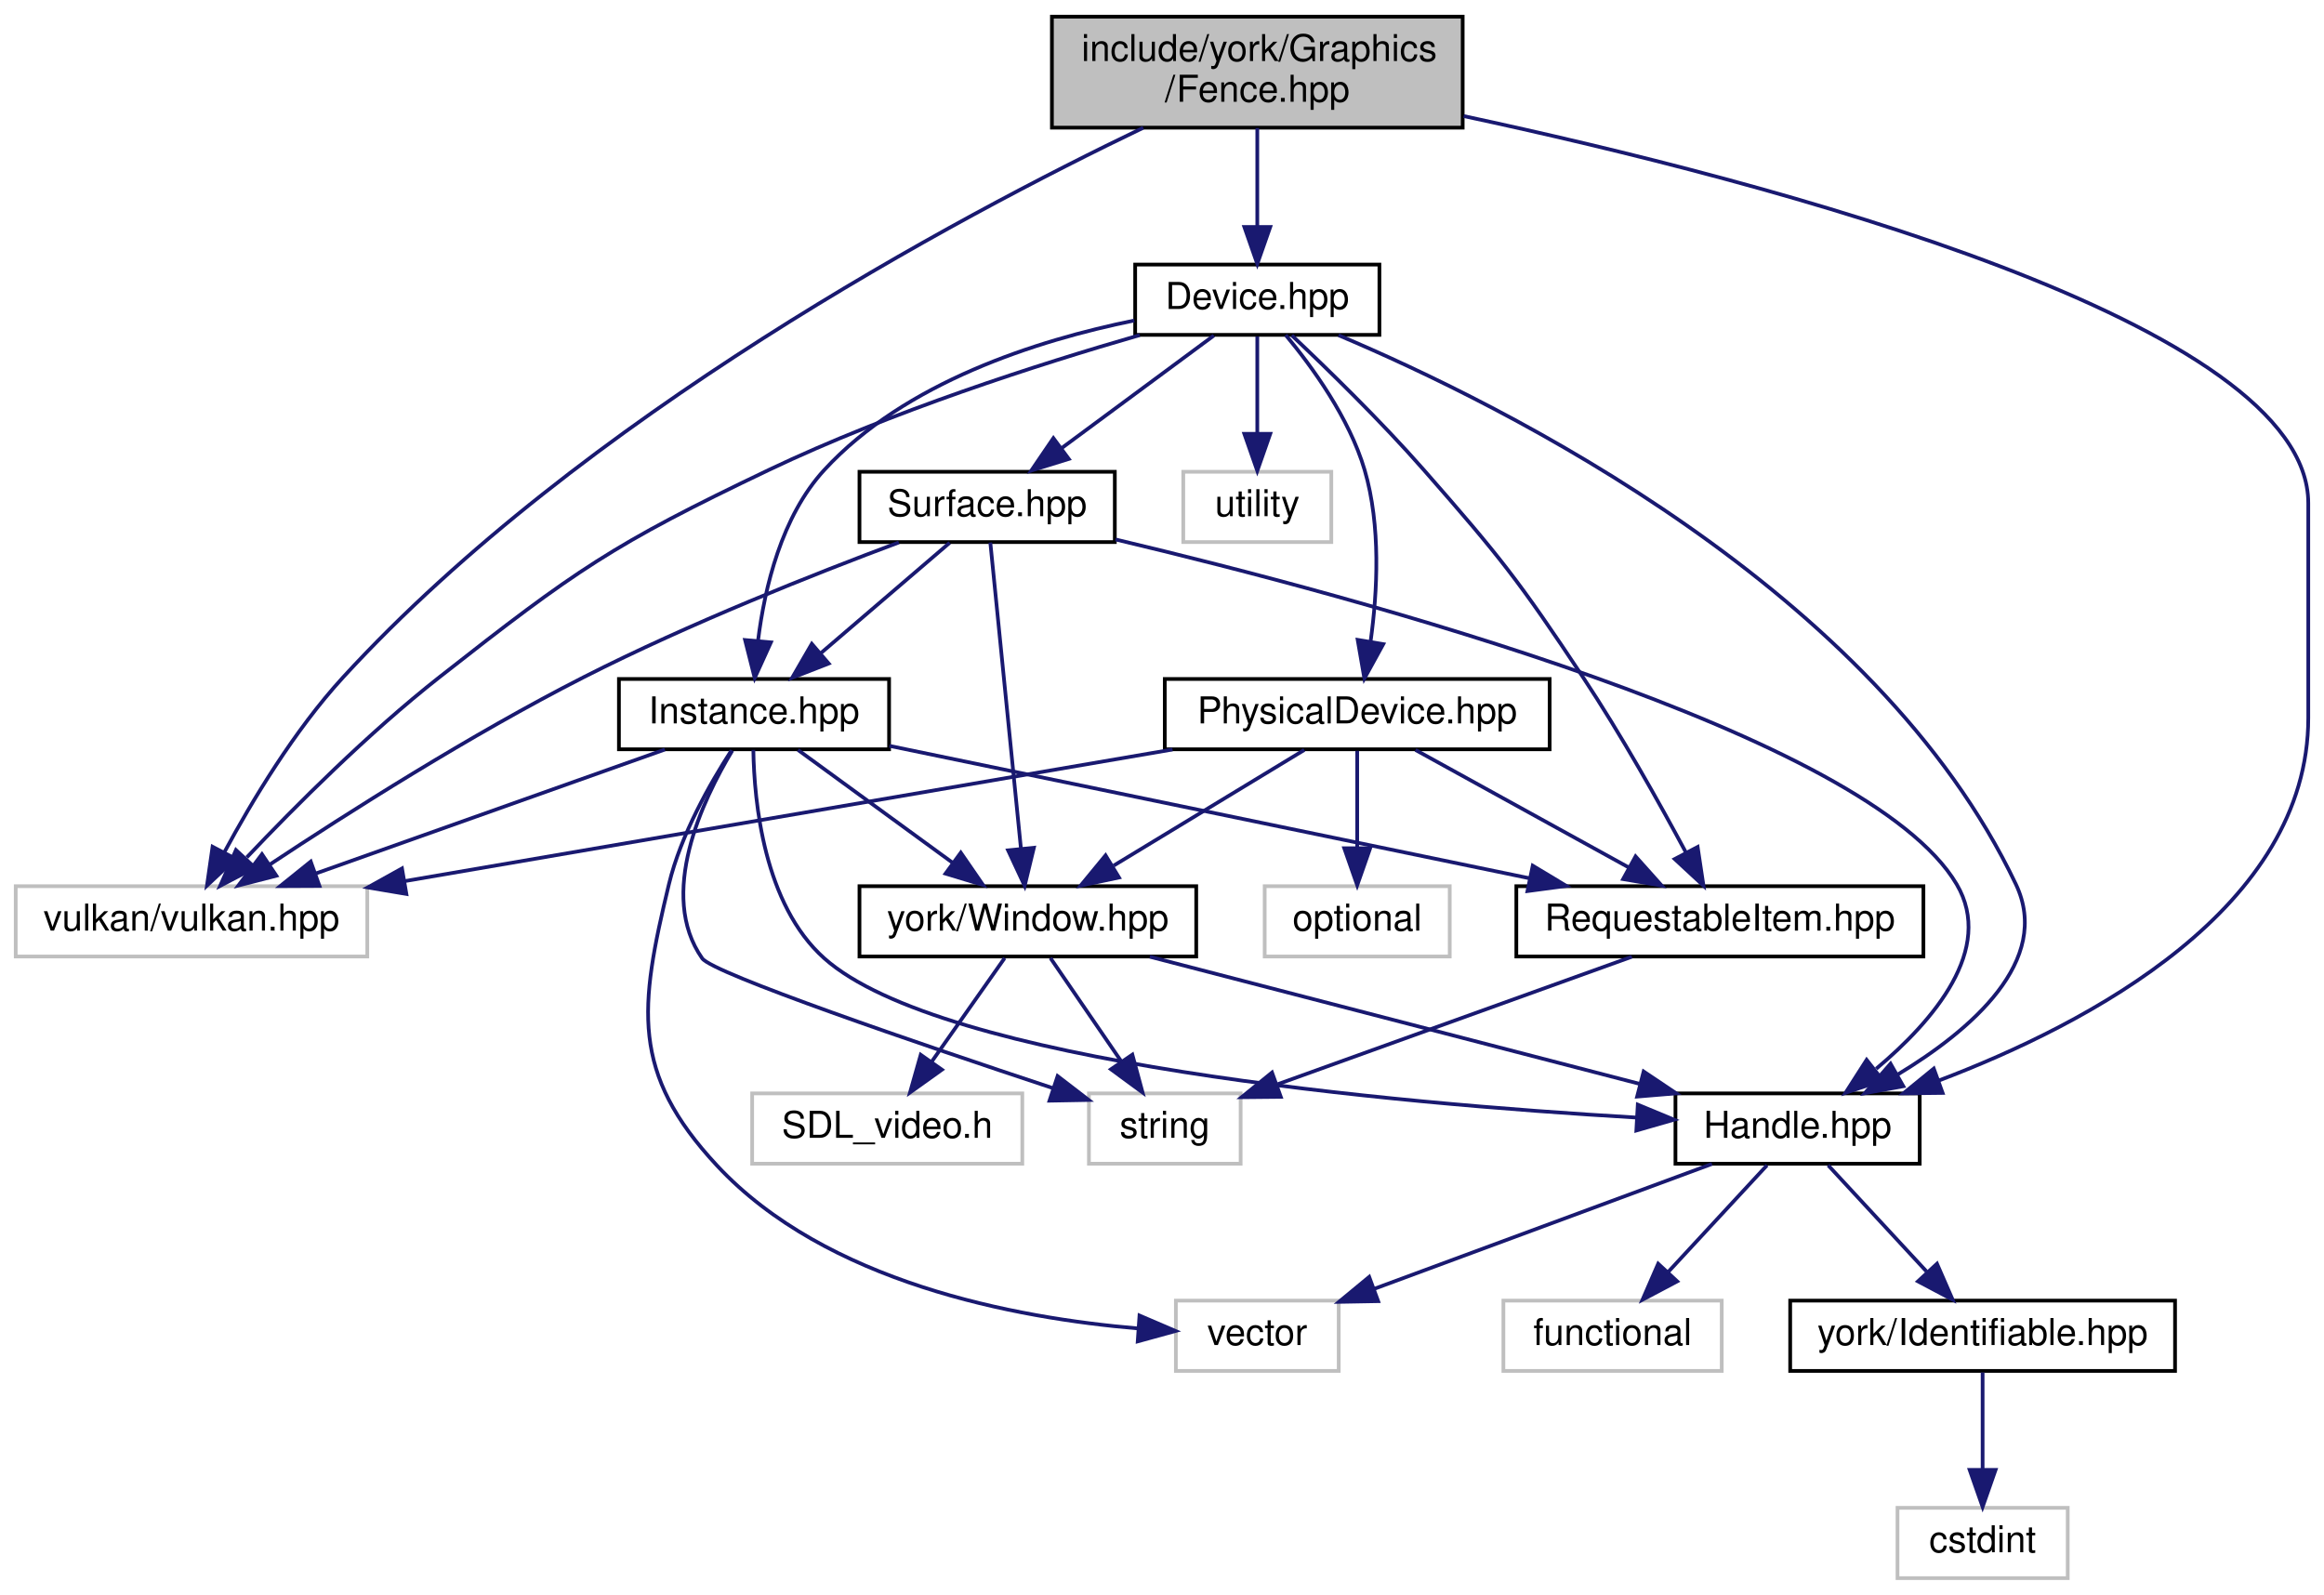
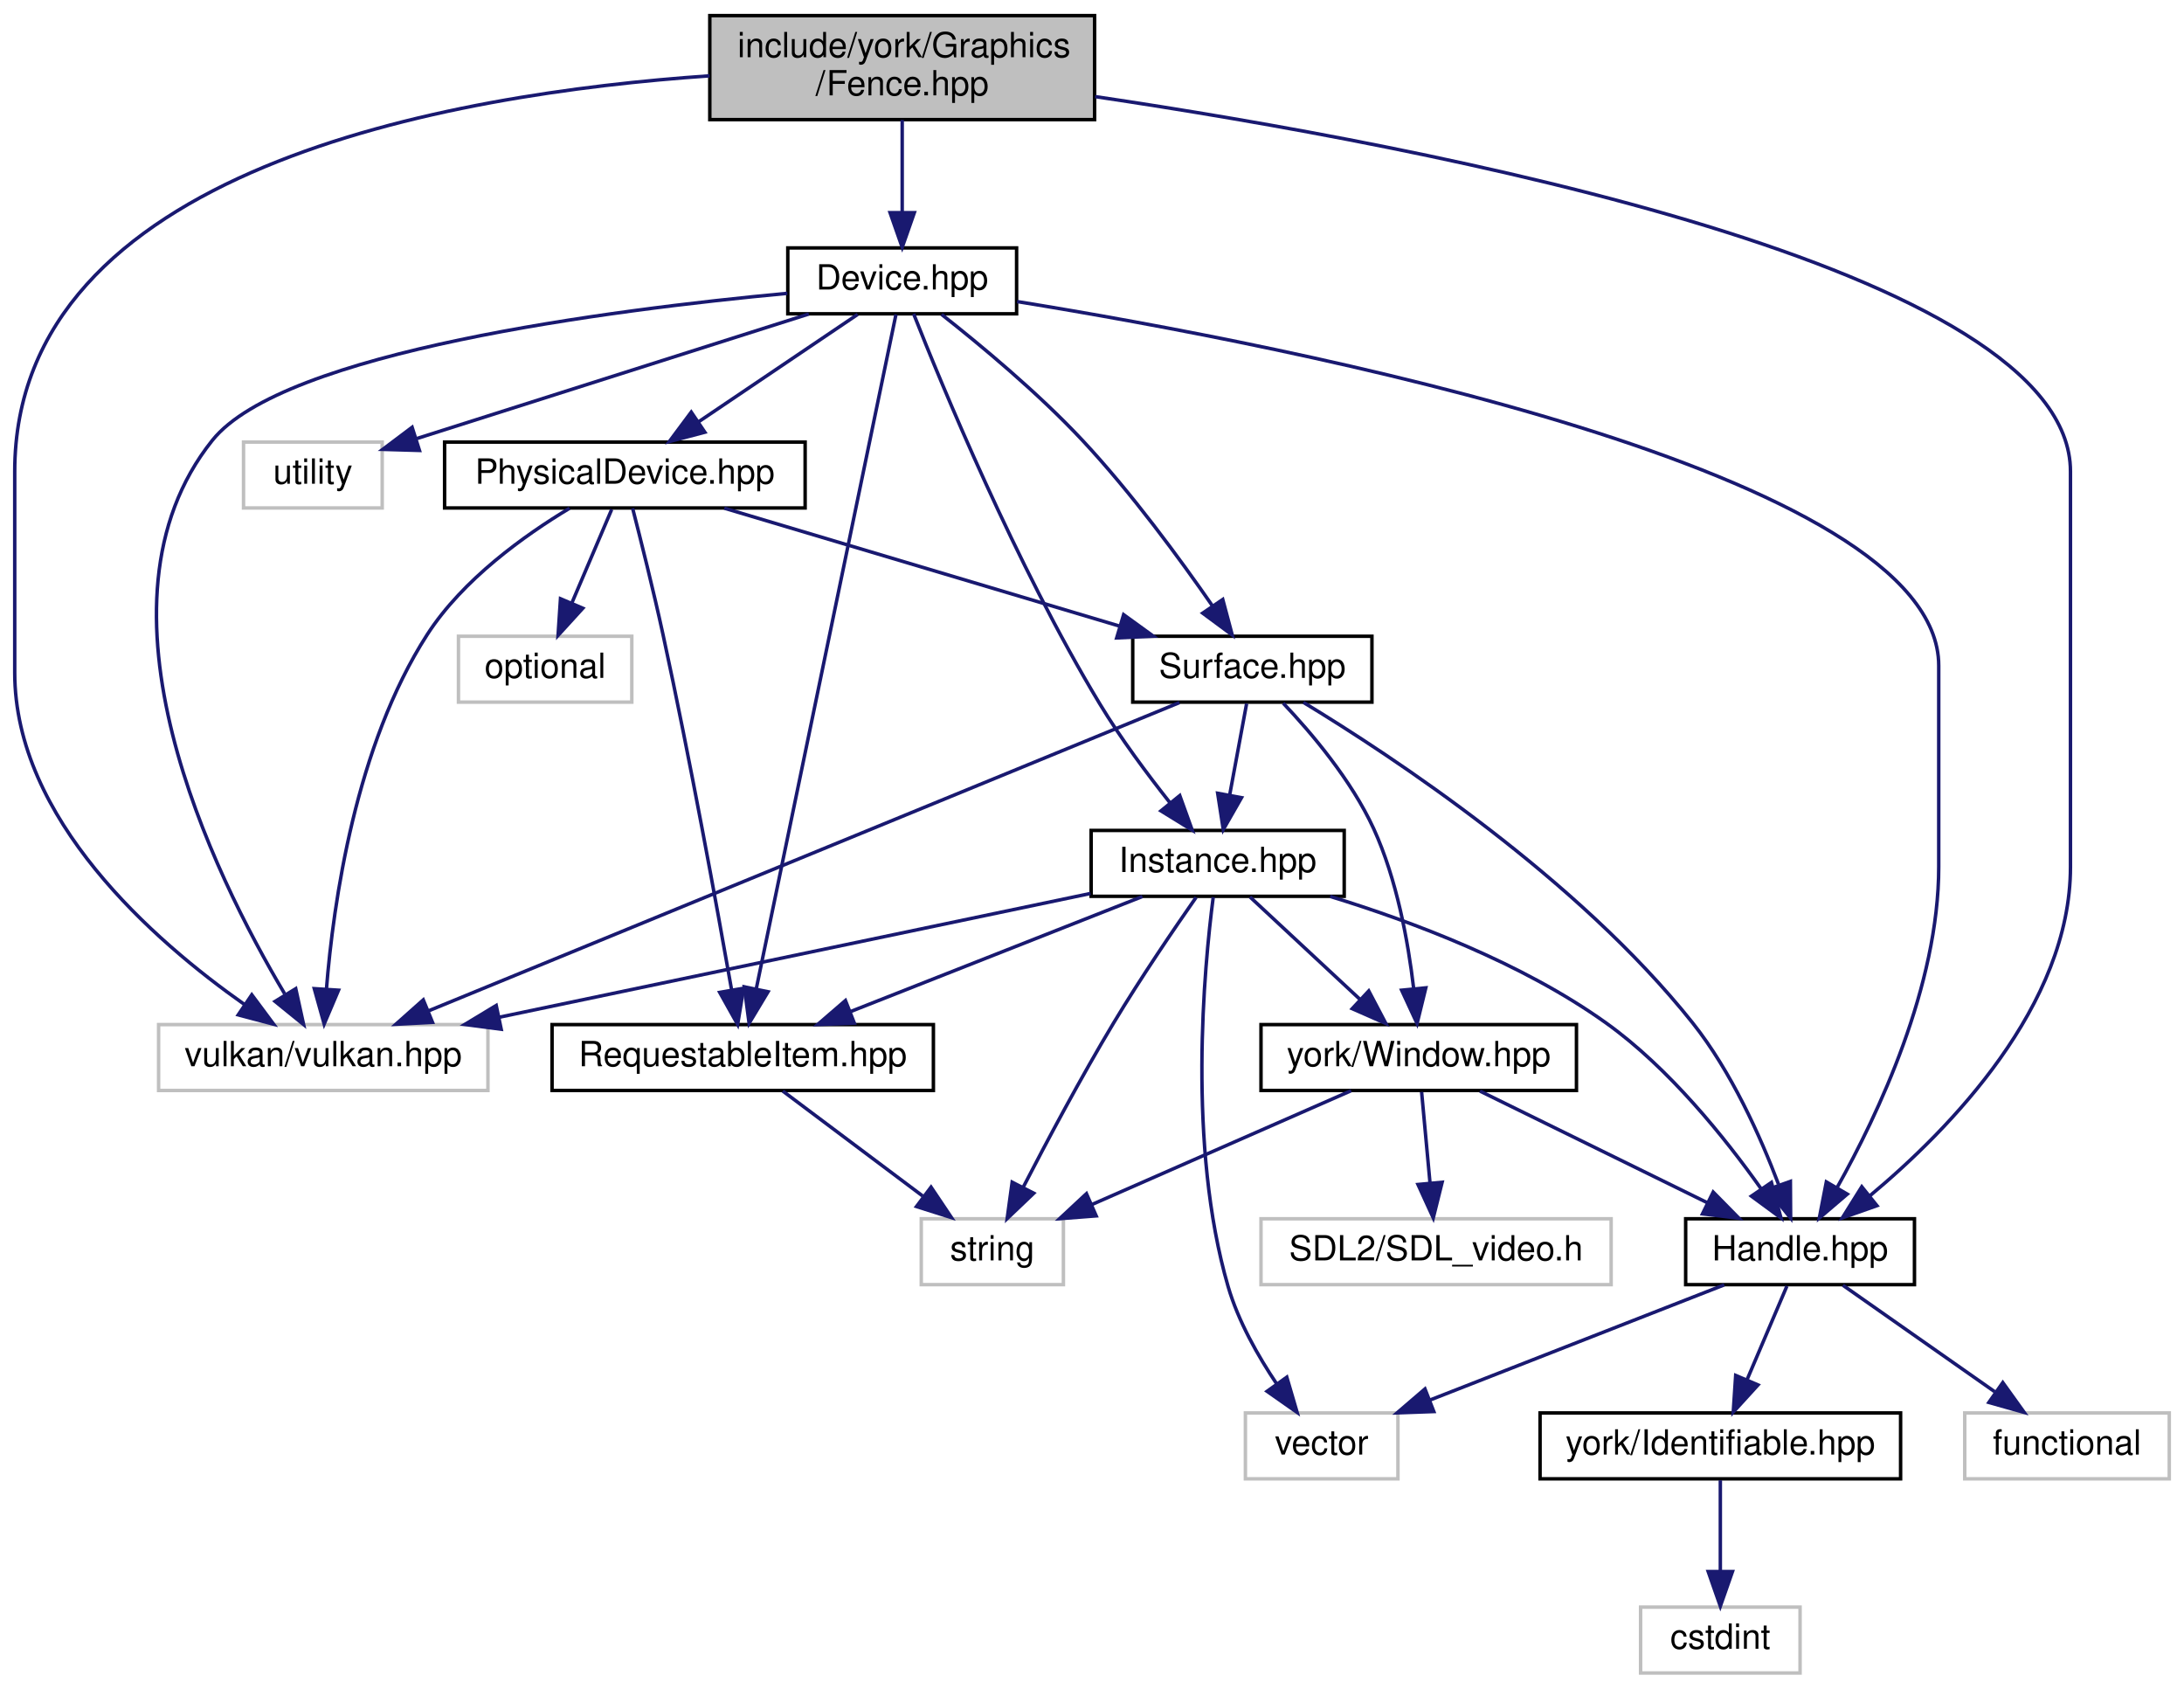
- <svg xmlns="http://www.w3.org/2000/svg" xmlns:xlink="http://www.w3.org/1999/xlink" width="628pt" height="431pt" viewBox="0.00 0.00 627.50 431.00">
-   <g id="graph0" class="graph" transform="scale(1 1) rotate(0) translate(4 427)">
+ <svg xmlns="http://www.w3.org/2000/svg" xmlns:xlink="http://www.w3.org/1999/xlink" width="630pt" height="487pt" viewBox="0.00 0.00 629.50 487.00">
+   <g id="graph0" class="graph" transform="scale(1 1) rotate(0) translate(4 483)">
    <g id="node1" class="node">
      <g id="a_node1">
        <a xlink:title=" ">
-           <polygon fill="#bfbfbf" stroke="black" points="280,-392.5 280,-422.5 391,-422.5 391,-392.5 280,-392.5" />
-           <text text-anchor="start" x="288" y="-410.5" font-family="Helvetica,sans-Serif" font-size="10.00">include/york/Graphics</text>
-           <text text-anchor="middle" x="335.5" y="-399.5" font-family="Helvetica,sans-Serif" font-size="10.00">/Fence.hpp</text>
+           <polygon fill="#bfbfbf" stroke="black" points="200.5,-448.5 200.5,-478.5 311.5,-478.5 311.5,-448.5 200.5,-448.5" />
+           <text text-anchor="start" x="208.5" y="-466.5" font-family="Helvetica,sans-Serif" font-size="10.00">include/york/Graphics</text>
+           <text text-anchor="middle" x="256" y="-455.5" font-family="Helvetica,sans-Serif" font-size="10.00">/Fence.hpp</text>
        </a>
      </g>
    </g>
    <g id="node2" class="node">
      <g id="a_node2">
        <a xlink:title=" ">
-           <polygon fill="none" stroke="#bfbfbf" points="0,-168.5 0,-187.5 95,-187.5 95,-168.5 0,-168.5" />
-           <text text-anchor="middle" x="47.5" y="-175.5" font-family="Helvetica,sans-Serif" font-size="10.00">vulkan/vulkan.hpp</text>
+           <polygon fill="none" stroke="#bfbfbf" points="41.5,-168.5 41.5,-187.5 136.5,-187.5 136.5,-168.5 41.5,-168.5" />
+           <text text-anchor="middle" x="89" y="-175.5" font-family="Helvetica,sans-Serif" font-size="10.00">vulkan/vulkan.hpp</text>
        </a>
      </g>
    </g>
    <g id="edge1" class="edge">
-       <path fill="none" stroke="midnightblue" d="M304.68,-392.47C254.21,-368.24 153.08,-314.32 88.5,-244 75.28,-229.61 63.77,-210.41 56.34,-196.61" />
-       <polygon fill="midnightblue" stroke="midnightblue" points="59.4,-194.92 51.68,-187.67 53.19,-198.16 59.4,-194.92" />
+       <path fill="none" stroke="midnightblue" d="M200.45,-461.13C125.16,-455.97 0,-434.28 0,-347 0,-347 0,-347 0,-289 0,-246.85 39.99,-211.78 66.36,-193.24" />
+       <polygon fill="midnightblue" stroke="midnightblue" points="68.38,-196.1 74.7,-187.6 64.46,-190.3 68.38,-196.1" />
    </g>
    <g id="node3" class="node">
      <g id="a_node3">
        <a xlink:href="_handle_8hpp.html" target="_top" xlink:title="Contains the declarations for the Handle classes which form the basis of our Vulkan implementation.">
-           <polygon fill="none" stroke="black" points="448.5,-112.5 448.5,-131.5 514.5,-131.5 514.5,-112.5 448.5,-112.5" />
-           <text text-anchor="middle" x="481.5" y="-119.5" font-family="Helvetica,sans-Serif" font-size="10.00">Handle.hpp</text>
+           <polygon fill="none" stroke="black" points="482,-112.5 482,-131.5 548,-131.5 548,-112.5 482,-112.5" />
+           <text text-anchor="middle" x="515" y="-119.5" font-family="Helvetica,sans-Serif" font-size="10.00">Handle.hpp</text>
        </a>
      </g>
    </g>
    <g id="edge2" class="edge">
-       <path fill="none" stroke="midnightblue" d="M391.27,-395.63C473.98,-377.9 619.5,-339.77 619.5,-291 619.5,-291 619.5,-291 619.5,-233 619.5,-181.66 560.37,-150.4 519.53,-134.93" />
-       <polygon fill="midnightblue" stroke="midnightblue" points="520.69,-131.63 510.09,-131.51 518.3,-138.21 520.69,-131.63" />
+       <path fill="none" stroke="midnightblue" d="M311.65,-455.14C407.37,-440.92 593,-405.76 593,-347 593,-347 593,-347 593,-233 593,-192.97 558.2,-157.34 535.09,-138.09" />
+       <polygon fill="midnightblue" stroke="midnightblue" points="537.18,-135.28 527.19,-131.76 532.8,-140.74 537.18,-135.28" />
    </g>
    <g id="node8" class="node">
      <g id="a_node8">
        <a xlink:href="_device_8hpp.html" target="_top" xlink:title=" ">
-           <polygon fill="none" stroke="black" points="302.5,-336.5 302.5,-355.5 368.5,-355.5 368.5,-336.5 302.5,-336.5" />
-           <text text-anchor="middle" x="335.5" y="-343.5" font-family="Helvetica,sans-Serif" font-size="10.00">Device.hpp</text>
+           <polygon fill="none" stroke="black" points="223,-392.5 223,-411.5 289,-411.5 289,-392.5 223,-392.5" />
+           <text text-anchor="middle" x="256" y="-399.5" font-family="Helvetica,sans-Serif" font-size="10.00">Device.hpp</text>
        </a>
      </g>
    </g>
    <g id="edge7" class="edge">
-       <path fill="none" stroke="midnightblue" d="M335.5,-392.4C335.5,-384.47 335.5,-374.46 335.5,-365.86" />
-       <polygon fill="midnightblue" stroke="midnightblue" points="339,-365.66 335.5,-355.66 332,-365.66 339,-365.66" />
+       <path fill="none" stroke="midnightblue" d="M256,-448.4C256,-440.47 256,-430.46 256,-421.86" />
+       <polygon fill="midnightblue" stroke="midnightblue" points="259.5,-421.66 256,-411.66 252.5,-421.66 259.5,-421.66" />
    </g>
    <g id="node4" class="node">
      <g id="a_node4">
        <a xlink:title=" ">
-           <polygon fill="none" stroke="#bfbfbf" points="313.5,-56.5 313.5,-75.5 357.5,-75.5 357.5,-56.5 313.5,-56.5" />
-           <text text-anchor="middle" x="335.5" y="-63.5" font-family="Helvetica,sans-Serif" font-size="10.00">vector</text>
+           <polygon fill="none" stroke="#bfbfbf" points="355,-56.5 355,-75.5 399,-75.5 399,-56.5 355,-56.5" />
+           <text text-anchor="middle" x="377" y="-63.5" font-family="Helvetica,sans-Serif" font-size="10.00">vector</text>
        </a>
      </g>
    </g>
    <g id="edge3" class="edge">
-       <path fill="none" stroke="midnightblue" d="M458.37,-112.44C433.73,-103.33 394.58,-88.85 367.11,-78.69" />
-       <polygon fill="midnightblue" stroke="midnightblue" points="368.16,-75.35 357.57,-75.16 365.74,-81.91 368.16,-75.35" />
+       <path fill="none" stroke="midnightblue" d="M493.13,-112.44C470.22,-103.48 434.02,-89.31 408.13,-79.18" />
+       <polygon fill="midnightblue" stroke="midnightblue" points="409.35,-75.9 398.76,-75.52 406.8,-82.42 409.35,-75.9" />
    </g>
    <g id="node5" class="node">
      <g id="a_node5">
        <a xlink:title=" ">
-           <polygon fill="none" stroke="#bfbfbf" points="402,-56.5 402,-75.5 461,-75.5 461,-56.5 402,-56.5" />
-           <text text-anchor="middle" x="431.5" y="-63.5" font-family="Helvetica,sans-Serif" font-size="10.00">functional</text>
+           <polygon fill="none" stroke="#bfbfbf" points="562.5,-56.5 562.5,-75.5 621.5,-75.5 621.5,-56.5 562.5,-56.5" />
+           <text text-anchor="middle" x="592" y="-63.5" font-family="Helvetica,sans-Serif" font-size="10.00">functional</text>
        </a>
      </g>
    </g>
    <g id="edge4" class="edge">
-       <path fill="none" stroke="midnightblue" d="M473.24,-112.08C466.04,-104.3 455.39,-92.8 446.65,-83.37" />
-       <polygon fill="midnightblue" stroke="midnightblue" points="448.97,-80.71 439.6,-75.75 443.83,-85.47 448.97,-80.71" />
+       <path fill="none" stroke="midnightblue" d="M527.37,-112.32C539.16,-104.06 557.13,-91.45 571.14,-81.63" />
+       <polygon fill="midnightblue" stroke="midnightblue" points="573.48,-84.26 579.66,-75.65 569.46,-78.53 573.48,-84.26" />
    </g>
    <g id="node6" class="node">
      <g id="a_node6">
        <a xlink:href="_identifiable_8hpp.html" target="_top" xlink:title=" ">
-           <polygon fill="none" stroke="black" points="479.5,-56.5 479.5,-75.5 583.5,-75.5 583.5,-56.5 479.5,-56.5" />
-           <text text-anchor="middle" x="531.5" y="-63.5" font-family="Helvetica,sans-Serif" font-size="10.00">york/Identifiable.hpp</text>
+           <polygon fill="none" stroke="black" points="440,-56.5 440,-75.5 544,-75.5 544,-56.5 440,-56.5" />
+           <text text-anchor="middle" x="492" y="-63.5" font-family="Helvetica,sans-Serif" font-size="10.00">york/Identifiable.hpp</text>
        </a>
      </g>
    </g>
    <g id="edge5" class="edge">
-       <path fill="none" stroke="midnightblue" d="M489.76,-112.08C496.96,-104.3 507.61,-92.8 516.35,-83.37" />
-       <polygon fill="midnightblue" stroke="midnightblue" points="519.17,-85.47 523.4,-75.75 514.03,-80.71 519.17,-85.47" />
+       <path fill="none" stroke="midnightblue" d="M511.2,-112.08C508.09,-104.77 503.58,-94.18 499.71,-85.1" />
+       <polygon fill="midnightblue" stroke="midnightblue" points="502.87,-83.58 495.73,-75.75 496.43,-86.32 502.87,-83.58" />
    </g>
    <g id="node7" class="node">
      <g id="a_node7">
        <a xlink:title=" ">
-           <polygon fill="none" stroke="#bfbfbf" points="508.5,-0.5 508.5,-19.5 554.5,-19.5 554.5,-0.5 508.5,-0.5" />
-           <text text-anchor="middle" x="531.5" y="-7.5" font-family="Helvetica,sans-Serif" font-size="10.00">cstdint</text>
+           <polygon fill="none" stroke="#bfbfbf" points="469,-0.5 469,-19.5 515,-19.5 515,-0.5 469,-0.5" />
+           <text text-anchor="middle" x="492" y="-7.5" font-family="Helvetica,sans-Serif" font-size="10.00">cstdint</text>
        </a>
      </g>
    </g>
    <g id="edge6" class="edge">
-       <path fill="none" stroke="midnightblue" d="M531.5,-56.08C531.5,-49.01 531.5,-38.86 531.5,-29.99" />
-       <polygon fill="midnightblue" stroke="midnightblue" points="535,-29.75 531.5,-19.75 528,-29.75 535,-29.75" />
+       <path fill="none" stroke="midnightblue" d="M492,-56.08C492,-49.01 492,-38.86 492,-29.99" />
+       <polygon fill="midnightblue" stroke="midnightblue" points="495.5,-29.75 492,-19.75 488.5,-29.75 495.5,-29.75" />
    </g>
    <g id="edge9" class="edge">
-       <path fill="none" stroke="midnightblue" d="M303.75,-336.44C276.49,-328.57 236.5,-315.74 203.5,-300 161.32,-279.88 151.25,-272.87 114.5,-244 95.29,-228.91 75.48,-209.06 62.43,-195.28" />
-       <polygon fill="midnightblue" stroke="midnightblue" points="64.63,-192.51 55.24,-187.59 59.51,-197.28 64.63,-192.51" />
+       <path fill="none" stroke="midnightblue" d="M222.87,-398.4C171.76,-393.63 77.4,-381.53 57,-356 19.03,-308.49 57.36,-230.81 77.87,-196.38" />
+       <polygon fill="midnightblue" stroke="midnightblue" points="81.06,-197.86 83.33,-187.51 75.1,-194.19 81.06,-197.86" />
    </g>
    <g id="edge10" class="edge">
-       <path fill="none" stroke="midnightblue" d="M357.46,-336.4C402.18,-317.5 502.76,-267.6 540.5,-188 550.3,-167.34 528.35,-148.57 508.5,-136.57" />
-       <polygon fill="midnightblue" stroke="midnightblue" points="510.07,-133.44 499.65,-131.55 506.62,-139.53 510.07,-133.44" />
+       <path fill="none" stroke="midnightblue" d="M289.14,-396.03C366.99,-383.41 555,-347.14 555,-291 555,-291 555,-291 555,-233 555,-198.62 537.53,-161.63 525.68,-140.5" />
+       <polygon fill="midnightblue" stroke="midnightblue" points="528.62,-138.61 520.56,-131.73 522.58,-142.13 528.62,-138.61" />
    </g>
    <g id="node9" class="node">
      <g id="a_node9">
        <a xlink:title=" ">
-           <polygon fill="none" stroke="#bfbfbf" points="315.5,-280.5 315.5,-299.5 355.5,-299.5 355.5,-280.5 315.5,-280.5" />
-           <text text-anchor="middle" x="335.5" y="-287.5" font-family="Helvetica,sans-Serif" font-size="10.00">utility</text>
+           <polygon fill="none" stroke="#bfbfbf" points="66,-336.5 66,-355.5 106,-355.5 106,-336.5 66,-336.5" />
+           <text text-anchor="middle" x="86" y="-343.5" font-family="Helvetica,sans-Serif" font-size="10.00">utility</text>
        </a>
      </g>
    </g>
    <g id="edge8" class="edge">
-       <path fill="none" stroke="midnightblue" d="M335.5,-336.08C335.5,-329.01 335.5,-318.86 335.5,-309.99" />
-       <polygon fill="midnightblue" stroke="midnightblue" points="339,-309.75 335.5,-299.75 332,-309.75 339,-309.75" />
+       <path fill="none" stroke="midnightblue" d="M229.06,-392.44C198.23,-382.65 147.86,-366.65 115.86,-356.48" />
+       <polygon fill="midnightblue" stroke="midnightblue" points="116.75,-353.09 106.16,-353.4 114.63,-359.77 116.75,-353.09" />
    </g>
    <g id="node10" class="node">
      <g id="a_node10">
        <a xlink:href="_instance_8hpp.html" target="_top" xlink:title=" ">
-           <polygon fill="none" stroke="black" points="163,-224.5 163,-243.5 236,-243.5 236,-224.5 163,-224.5" />
-           <text text-anchor="middle" x="199.5" y="-231.5" font-family="Helvetica,sans-Serif" font-size="10.00">Instance.hpp</text>
+           <polygon fill="none" stroke="black" points="310.5,-224.5 310.5,-243.5 383.5,-243.5 383.5,-224.5 310.5,-224.5" />
+           <text text-anchor="middle" x="347" y="-231.5" font-family="Helvetica,sans-Serif" font-size="10.00">Instance.hpp</text>
        </a>
      </g>
    </g>
    <g id="edge11" class="edge">
-       <path fill="none" stroke="midnightblue" d="M302.25,-340.38C276.01,-335.04 240.31,-323.7 218.5,-300 206.94,-287.44 202.38,-268.22 200.6,-253.93" />
-       <polygon fill="midnightblue" stroke="midnightblue" points="204.07,-253.4 199.69,-243.76 197.09,-254.03 204.07,-253.4" />
+       <path fill="none" stroke="midnightblue" d="M259.3,-392.48C267.27,-372.27 288.74,-320.14 313,-280 319.01,-270.05 326.77,-259.65 333.35,-251.35" />
+       <polygon fill="midnightblue" stroke="midnightblue" points="336.07,-253.55 339.66,-243.58 330.64,-249.14 336.07,-253.55" />
    </g>
    <g id="node12" class="node">
      <g id="a_node12">
        <a xlink:href="_requestable_item_8hpp.html" target="_top" xlink:title=" ">
-           <polygon fill="none" stroke="black" points="405.5,-168.5 405.5,-187.5 515.5,-187.5 515.5,-168.5 405.5,-168.5" />
-           <text text-anchor="middle" x="460.5" y="-175.5" font-family="Helvetica,sans-Serif" font-size="10.00">RequestableItem.hpp</text>
-         </a>
-       </g>
-     </g>
-     <g id="edge27" class="edge">
-       <path fill="none" stroke="midnightblue" d="M344.82,-336.37C354.18,-327.54 368.84,-313.29 380.5,-300 401.19,-276.41 406.14,-270.14 423.5,-244 433.8,-228.48 444.18,-209.95 451.31,-196.65" />
-       <polygon fill="midnightblue" stroke="midnightblue" points="454.49,-198.11 456.07,-187.64 448.3,-194.84 454.49,-198.11" />
+           <polygon fill="none" stroke="black" points="155,-168.5 155,-187.5 265,-187.5 265,-168.5 155,-168.5" />
+           <text text-anchor="middle" x="210" y="-175.5" font-family="Helvetica,sans-Serif" font-size="10.00">RequestableItem.hpp</text>
+         </a>
+       </g>
+     </g>
+     <g id="edge31" class="edge">
+       <path fill="none" stroke="midnightblue" d="M254.2,-392.3C247.43,-359.63 223.44,-243.87 213.93,-197.96" />
+       <polygon fill="midnightblue" stroke="midnightblue" points="217.3,-196.97 211.84,-187.88 210.44,-198.39 217.3,-196.97" />
    </g>
    <g id="node15" class="node">
      <g id="a_node15">
        <a xlink:href="_physical_device_8hpp.html" target="_top" xlink:title=" ">
-           <polygon fill="none" stroke="black" points="310.5,-224.5 310.5,-243.5 414.5,-243.5 414.5,-224.5 310.5,-224.5" />
-           <text text-anchor="middle" x="362.5" y="-231.5" font-family="Helvetica,sans-Serif" font-size="10.00">PhysicalDevice.hpp</text>
+           <polygon fill="none" stroke="black" points="124,-336.5 124,-355.5 228,-355.5 228,-336.5 124,-336.5" />
+           <text text-anchor="middle" x="176" y="-343.5" font-family="Helvetica,sans-Serif" font-size="10.00">PhysicalDevice.hpp</text>
        </a>
      </g>
    </g>
    <g id="edge22" class="edge">
-       <path fill="none" stroke="midnightblue" d="M343.17,-336.46C350.28,-327.93 360.35,-314.09 364.5,-300 368.94,-284.92 367.96,-267.02 366.14,-253.82" />
-       <polygon fill="midnightblue" stroke="midnightblue" points="369.54,-252.92 364.44,-243.63 362.63,-254.07 369.54,-252.92" />
+       <path fill="none" stroke="midnightblue" d="M243.15,-392.32C230.78,-383.98 211.87,-371.21 197.26,-361.35" />
+       <polygon fill="midnightblue" stroke="midnightblue" points="199.07,-358.35 188.82,-355.65 195.15,-364.15 199.07,-358.35" />
    </g>
    <g id="node17" class="node">
      <g id="a_node17">
        <a xlink:href="_surface_8hpp.html" target="_top" xlink:title=" ">
-           <polygon fill="none" stroke="black" points="228,-280.5 228,-299.5 297,-299.5 297,-280.5 228,-280.5" />
-           <text text-anchor="middle" x="262.5" y="-287.5" font-family="Helvetica,sans-Serif" font-size="10.00">Surface.hpp</text>
-         </a>
-       </g>
-     </g>
-     <g id="edge28" class="edge">
-       <path fill="none" stroke="midnightblue" d="M323.77,-336.32C312.66,-328.11 295.76,-315.6 282.52,-305.81" />
-       <polygon fill="midnightblue" stroke="midnightblue" points="284.56,-302.97 274.44,-299.83 280.4,-308.59 284.56,-302.97" />
+           <polygon fill="none" stroke="black" points="322.5,-280.5 322.5,-299.5 391.5,-299.5 391.5,-280.5 322.5,-280.5" />
+           <text text-anchor="middle" x="357" y="-287.5" font-family="Helvetica,sans-Serif" font-size="10.00">Surface.hpp</text>
+         </a>
+       </g>
+     </g>
+     <g id="edge32" class="edge">
+       <path fill="none" stroke="midnightblue" d="M267.36,-392.32C278.33,-383.69 295.12,-369.78 308,-356 322.11,-340.9 336.09,-321.84 345.49,-308.27" />
+       <polygon fill="midnightblue" stroke="midnightblue" points="348.47,-310.11 351.2,-299.87 342.68,-306.17 348.47,-310.11" />
    </g>
    <g id="edge14" class="edge">
-       <path fill="none" stroke="midnightblue" d="M175.42,-224.44C149.96,-215.4 109.61,-201.06 81.04,-190.92" />
-       <polygon fill="midnightblue" stroke="midnightblue" points="82.07,-187.57 71.47,-187.52 79.72,-194.16 82.07,-187.57" />
+       <path fill="none" stroke="midnightblue" d="M310.31,-225.32C265.67,-215.98 190.05,-200.15 139.82,-189.64" />
+       <polygon fill="midnightblue" stroke="midnightblue" points="140.33,-186.17 129.82,-187.54 138.89,-193.02 140.33,-186.17" />
    </g>
    <g id="edge15" class="edge">
-       <path fill="none" stroke="midnightblue" d="M199.32,-224.34C199.54,-210.27 202.17,-182.55 218.5,-168 250.26,-139.7 371.83,-128.84 437.99,-124.97" />
-       <polygon fill="midnightblue" stroke="midnightblue" points="438.32,-128.46 448.11,-124.4 437.93,-121.47 438.32,-128.46" />
+       <path fill="none" stroke="midnightblue" d="M379.45,-224.47C402.98,-217.26 434.8,-205.31 459,-188 477.29,-174.92 493.48,-154.67 503.69,-140.25" />
+       <polygon fill="midnightblue" stroke="midnightblue" points="506.74,-141.98 509.49,-131.75 500.96,-138.03 506.74,-141.98" />
    </g>
    <g id="edge13" class="edge">
-       <path fill="none" stroke="midnightblue" d="M193.4,-224.19C187.75,-215.46 179.74,-201.48 176.5,-188 168.48,-154.68 166.14,-137.07 189.5,-112 218.95,-80.39 270.02,-70.79 303.28,-67.98" />
-       <polygon fill="midnightblue" stroke="midnightblue" points="303.67,-71.47 313.41,-67.29 303.19,-64.48 303.67,-71.47" />
+       <path fill="none" stroke="midnightblue" d="M345.72,-224.26C343.09,-204.02 338.22,-152.56 350,-112 352.92,-101.96 358.65,-91.87 364.08,-83.8" />
+       <polygon fill="midnightblue" stroke="midnightblue" points="366.94,-85.82 369.92,-75.66 361.25,-81.74 366.94,-85.82" />
    </g>
    <g id="node11" class="node">
      <g id="a_node11">
        <a xlink:title=" ">
-           <polygon fill="none" stroke="#bfbfbf" points="290,-112.5 290,-131.5 331,-131.5 331,-112.5 290,-112.5" />
-           <text text-anchor="middle" x="310.5" y="-119.5" font-family="Helvetica,sans-Serif" font-size="10.00">string</text>
+           <polygon fill="none" stroke="#bfbfbf" points="261.5,-112.5 261.5,-131.5 302.5,-131.5 302.5,-112.5 261.5,-112.5" />
+           <text text-anchor="middle" x="282" y="-119.5" font-family="Helvetica,sans-Serif" font-size="10.00">string</text>
        </a>
      </g>
    </g>
    <g id="edge12" class="edge">
-       <path fill="none" stroke="midnightblue" d="M193.64,-224.15C185.59,-210.79 173.42,-185.19 185.5,-168 188.36,-163.93 244.29,-144.86 280.35,-132.89" />
-       <polygon fill="midnightblue" stroke="midnightblue" points="281.54,-136.18 289.94,-129.72 279.35,-129.53 281.54,-136.18" />
+       <path fill="none" stroke="midnightblue" d="M340.77,-224.19C334.52,-215.24 324.74,-200.88 317,-188 307.53,-172.24 297.69,-153.74 290.86,-140.51" />
+       <polygon fill="midnightblue" stroke="midnightblue" points="293.95,-138.87 286.28,-131.56 287.72,-142.05 293.95,-138.87" />
    </g>
    <g id="edge16" class="edge">
-       <path fill="none" stroke="midnightblue" d="M236.07,-225.43C281.18,-216.1 358.15,-200.18 409.17,-189.62" />
-       <polygon fill="midnightblue" stroke="midnightblue" points="409.93,-193.04 419.01,-187.58 408.51,-186.18 409.93,-193.04" />
+       <path fill="none" stroke="midnightblue" d="M325.29,-224.44C302.65,-215.52 266.93,-201.44 241.25,-191.32" />
+       <polygon fill="midnightblue" stroke="midnightblue" points="242.19,-187.93 231.61,-187.52 239.63,-194.44 242.19,-187.93" />
    </g>
    <g id="node13" class="node">
      <g id="a_node13">
        <a xlink:href="_window_8hpp.html" target="_top" xlink:title=" ">
-           <polygon fill="none" stroke="black" points="228,-168.5 228,-187.5 319,-187.5 319,-168.5 228,-168.5" />
-           <text text-anchor="middle" x="273.5" y="-175.5" font-family="Helvetica,sans-Serif" font-size="10.00">york/Window.hpp</text>
+           <polygon fill="none" stroke="black" points="359.5,-168.5 359.5,-187.5 450.5,-187.5 450.5,-168.5 359.5,-168.5" />
+           <text text-anchor="middle" x="405" y="-175.5" font-family="Helvetica,sans-Serif" font-size="10.00">york/Window.hpp</text>
        </a>
      </g>
    </g>
    <g id="edge18" class="edge">
-       <path fill="none" stroke="midnightblue" d="M211.39,-224.32C222.65,-216.11 239.79,-203.6 253.21,-193.81" />
-       <polygon fill="midnightblue" stroke="midnightblue" points="255.38,-196.56 261.39,-187.83 251.25,-190.9 255.38,-196.56" />
+       <path fill="none" stroke="midnightblue" d="M356.32,-224.32C364.89,-216.34 377.81,-204.31 388.19,-194.65" />
+       <polygon fill="midnightblue" stroke="midnightblue" points="390.58,-197.21 395.51,-187.83 385.81,-192.09 390.58,-197.21" />
    </g>
    <g id="edge17" class="edge">
-       <path fill="none" stroke="midnightblue" d="M436.73,-168.44C410.83,-159.12 369.32,-144.18 341.03,-133.99" />
-       <polygon fill="midnightblue" stroke="midnightblue" points="341.85,-130.57 331.26,-130.47 339.48,-137.15 341.85,-130.57" />
+       <path fill="none" stroke="midnightblue" d="M221.57,-168.32C232.42,-160.18 248.88,-147.84 261.88,-138.09" />
+       <polygon fill="midnightblue" stroke="midnightblue" points="264.32,-140.63 270.22,-131.83 260.12,-135.03 264.32,-140.63" />
    </g>
    <g id="edge21" class="edge">
-       <path fill="none" stroke="midnightblue" d="M306.46,-168.44C342.29,-159.14 399.66,-144.25 438.89,-134.06" />
-       <polygon fill="midnightblue" stroke="midnightblue" points="439.9,-137.42 448.7,-131.52 438.14,-130.64 439.9,-137.42" />
+       <path fill="none" stroke="midnightblue" d="M422.67,-168.32C440.39,-159.62 467.9,-146.12 488.29,-136.11" />
+       <polygon fill="midnightblue" stroke="midnightblue" points="489.94,-139.2 497.37,-131.65 486.85,-132.92 489.94,-139.2" />
    </g>
    <g id="edge19" class="edge">
-       <path fill="none" stroke="midnightblue" d="M279.61,-168.08C284.78,-160.53 292.35,-149.49 298.69,-140.23" />
-       <polygon fill="midnightblue" stroke="midnightblue" points="301.74,-141.98 304.5,-131.75 295.96,-138.02 301.74,-141.98" />
+       <path fill="none" stroke="midnightblue" d="M385.51,-168.44C365.36,-159.6 333.68,-145.69 310.67,-135.59" />
+       <polygon fill="midnightblue" stroke="midnightblue" points="311.96,-132.33 301.4,-131.52 309.15,-138.74 311.96,-132.33" />
    </g>
    <g id="node14" class="node">
      <g id="a_node14">
        <a xlink:title=" ">
-           <polygon fill="none" stroke="#bfbfbf" points="199,-112.5 199,-131.5 272,-131.5 272,-112.5 199,-112.5" />
-           <text text-anchor="middle" x="235.5" y="-119.5" font-family="Helvetica,sans-Serif" font-size="10.00">SDL_video.h</text>
+           <polygon fill="none" stroke="#bfbfbf" points="359.5,-112.5 359.5,-131.5 460.5,-131.5 460.5,-112.5 359.5,-112.5" />
+           <text text-anchor="middle" x="410" y="-119.5" font-family="Helvetica,sans-Serif" font-size="10.00">SDL2/SDL_video.h</text>
        </a>
      </g>
    </g>
    <g id="edge20" class="edge">
-       <path fill="none" stroke="midnightblue" d="M267.23,-168.08C261.86,-160.46 253.98,-149.26 247.42,-139.94" />
-       <polygon fill="midnightblue" stroke="midnightblue" points="250.28,-137.91 241.66,-131.75 244.55,-141.94 250.28,-137.91" />
+       <path fill="none" stroke="midnightblue" d="M405.83,-168.08C406.48,-161.01 407.42,-150.86 408.24,-141.99" />
+       <polygon fill="midnightblue" stroke="midnightblue" points="411.75,-142.03 409.19,-131.75 404.78,-141.39 411.75,-142.03" />
    </g>
    <g id="edge24" class="edge">
-       <path fill="none" stroke="midnightblue" d="M312.59,-224.44C256.17,-214.77 164.49,-199.05 105.09,-188.87" />
-       <polygon fill="midnightblue" stroke="midnightblue" points="105.56,-185.4 95.12,-187.16 104.38,-192.3 105.56,-185.4" />
-     </g>
-     <g id="edge25" class="edge">
-       <path fill="none" stroke="midnightblue" d="M378.25,-224.32C393.82,-215.74 417.88,-202.49 435.96,-192.52" />
-       <polygon fill="midnightblue" stroke="midnightblue" points="437.72,-195.55 444.79,-187.65 434.35,-189.42 437.72,-195.55" />
-     </g>
-     <g id="edge26" class="edge">
-       <path fill="none" stroke="midnightblue" d="M348.2,-224.32C334.32,-215.9 313.01,-202.97 296.7,-193.07" />
-       <polygon fill="midnightblue" stroke="midnightblue" points="298.13,-189.85 287.76,-187.65 294.5,-195.83 298.13,-189.85" />
+       <path fill="none" stroke="midnightblue" d="M160.05,-336.42C147.06,-328.61 129.25,-315.89 119,-300 98.35,-267.98 91.91,-222.78 89.91,-197.67" />
+       <polygon fill="midnightblue" stroke="midnightblue" points="93.4,-197.42 89.26,-187.66 86.41,-197.87 93.4,-197.42" />
+     </g>
+     <g id="edge30" class="edge">
+       <path fill="none" stroke="midnightblue" d="M178.24,-336.4C180.56,-327.37 184.24,-312.73 187,-300 194.84,-263.9 202.57,-221.43 206.77,-197.62" />
+       <polygon fill="midnightblue" stroke="midnightblue" points="210.26,-197.99 208.53,-187.54 203.36,-196.79 210.26,-197.99" />
    </g>
    <g id="node16" class="node">
      <g id="a_node16">
        <a xlink:title=" ">
-           <polygon fill="none" stroke="#bfbfbf" points="337.5,-168.5 337.5,-187.5 387.5,-187.5 387.5,-168.5 337.5,-168.5" />
-           <text text-anchor="middle" x="362.5" y="-175.5" font-family="Helvetica,sans-Serif" font-size="10.00">optional</text>
+           <polygon fill="none" stroke="#bfbfbf" points="128,-280.5 128,-299.5 178,-299.5 178,-280.5 128,-280.5" />
+           <text text-anchor="middle" x="153" y="-287.5" font-family="Helvetica,sans-Serif" font-size="10.00">optional</text>
        </a>
      </g>
    </g>
    <g id="edge23" class="edge">
-       <path fill="none" stroke="midnightblue" d="M362.5,-224.08C362.5,-217.01 362.5,-206.86 362.5,-197.99" />
-       <polygon fill="midnightblue" stroke="midnightblue" points="366,-197.75 362.5,-187.75 359,-197.75 366,-197.75" />
+       <path fill="none" stroke="midnightblue" d="M172.2,-336.08C169.09,-328.77 164.58,-318.18 160.71,-309.1" />
+       <polygon fill="midnightblue" stroke="midnightblue" points="163.87,-307.58 156.73,-299.75 157.43,-310.32 163.87,-307.58" />
+     </g>
+     <g id="edge25" class="edge">
+       <path fill="none" stroke="midnightblue" d="M204.68,-336.44C235.53,-327.24 284.73,-312.56 318.83,-302.39" />
+       <polygon fill="midnightblue" stroke="midnightblue" points="319.87,-305.73 328.45,-299.52 317.87,-299.02 319.87,-305.73" />
+     </g>
+     <g id="edge26" class="edge">
+       <path fill="none" stroke="midnightblue" d="M335.97,-280.37C288.81,-261.01 174.43,-214.06 119.47,-191.51" />
+       <polygon fill="midnightblue" stroke="midnightblue" points="120.51,-188.15 109.93,-187.59 117.85,-194.63 120.51,-188.15" />
+     </g>
+     <g id="edge28" class="edge">
+       <path fill="none" stroke="midnightblue" d="M371.73,-280.43C397.43,-264.86 450.85,-229.67 484,-188 495.18,-173.95 503.57,-155.21 508.78,-141.46" />
+       <polygon fill="midnightblue" stroke="midnightblue" points="512.21,-142.28 512.28,-131.69 505.62,-139.93 512.21,-142.28" />
    </g>
    <g id="edge29" class="edge">
-       <path fill="none" stroke="midnightblue" d="M238.63,-280.4C216.21,-272.03 181.96,-258.49 153.5,-244 123,-228.48 89.62,-207.25 68.63,-193.34" />
-       <polygon fill="midnightblue" stroke="midnightblue" points="70.43,-190.33 60.17,-187.69 66.54,-196.15 70.43,-190.33" />
-     </g>
-     <g id="edge30" class="edge">
-       <path fill="none" stroke="midnightblue" d="M297.19,-281.21C362.77,-265.64 500.53,-228.69 524.5,-188 534.81,-170.49 518.23,-151.15 502.75,-138.16" />
-       <polygon fill="midnightblue" stroke="midnightblue" points="504.48,-135.06 494.45,-131.65 500.16,-140.57 504.48,-135.06" />
-     </g>
-     <g id="edge31" class="edge">
-       <path fill="none" stroke="midnightblue" d="M252.38,-280.32C242.97,-272.26 228.76,-260.08 217.43,-250.37" />
-       <polygon fill="midnightblue" stroke="midnightblue" points="219.68,-247.68 209.81,-243.83 215.12,-253 219.68,-247.68" />
-     </g>
-     <g id="edge32" class="edge">
-       <path fill="none" stroke="midnightblue" d="M263.36,-280.37C265.14,-262.62 269.23,-221.67 271.64,-197.6" />
-       <polygon fill="midnightblue" stroke="midnightblue" points="275.13,-197.89 272.64,-187.59 268.16,-197.19 275.13,-197.89" />
+       <path fill="none" stroke="midnightblue" d="M355.35,-280.08C354.02,-272.93 352.12,-262.64 350.46,-253.69" />
+       <polygon fill="midnightblue" stroke="midnightblue" points="353.88,-252.95 348.62,-243.75 347,-254.22 353.88,-252.95" />
+     </g>
+     <g id="edge27" class="edge">
+       <path fill="none" stroke="midnightblue" d="M365.91,-280.19C373.98,-271.68 385.57,-258.04 392,-244 398.67,-229.43 401.93,-211.49 403.51,-198.14" />
+       <polygon fill="midnightblue" stroke="midnightblue" points="407.04,-198.1 404.52,-187.8 400.07,-197.42 407.04,-198.1" />
    </g>
  </g>
</svg>
